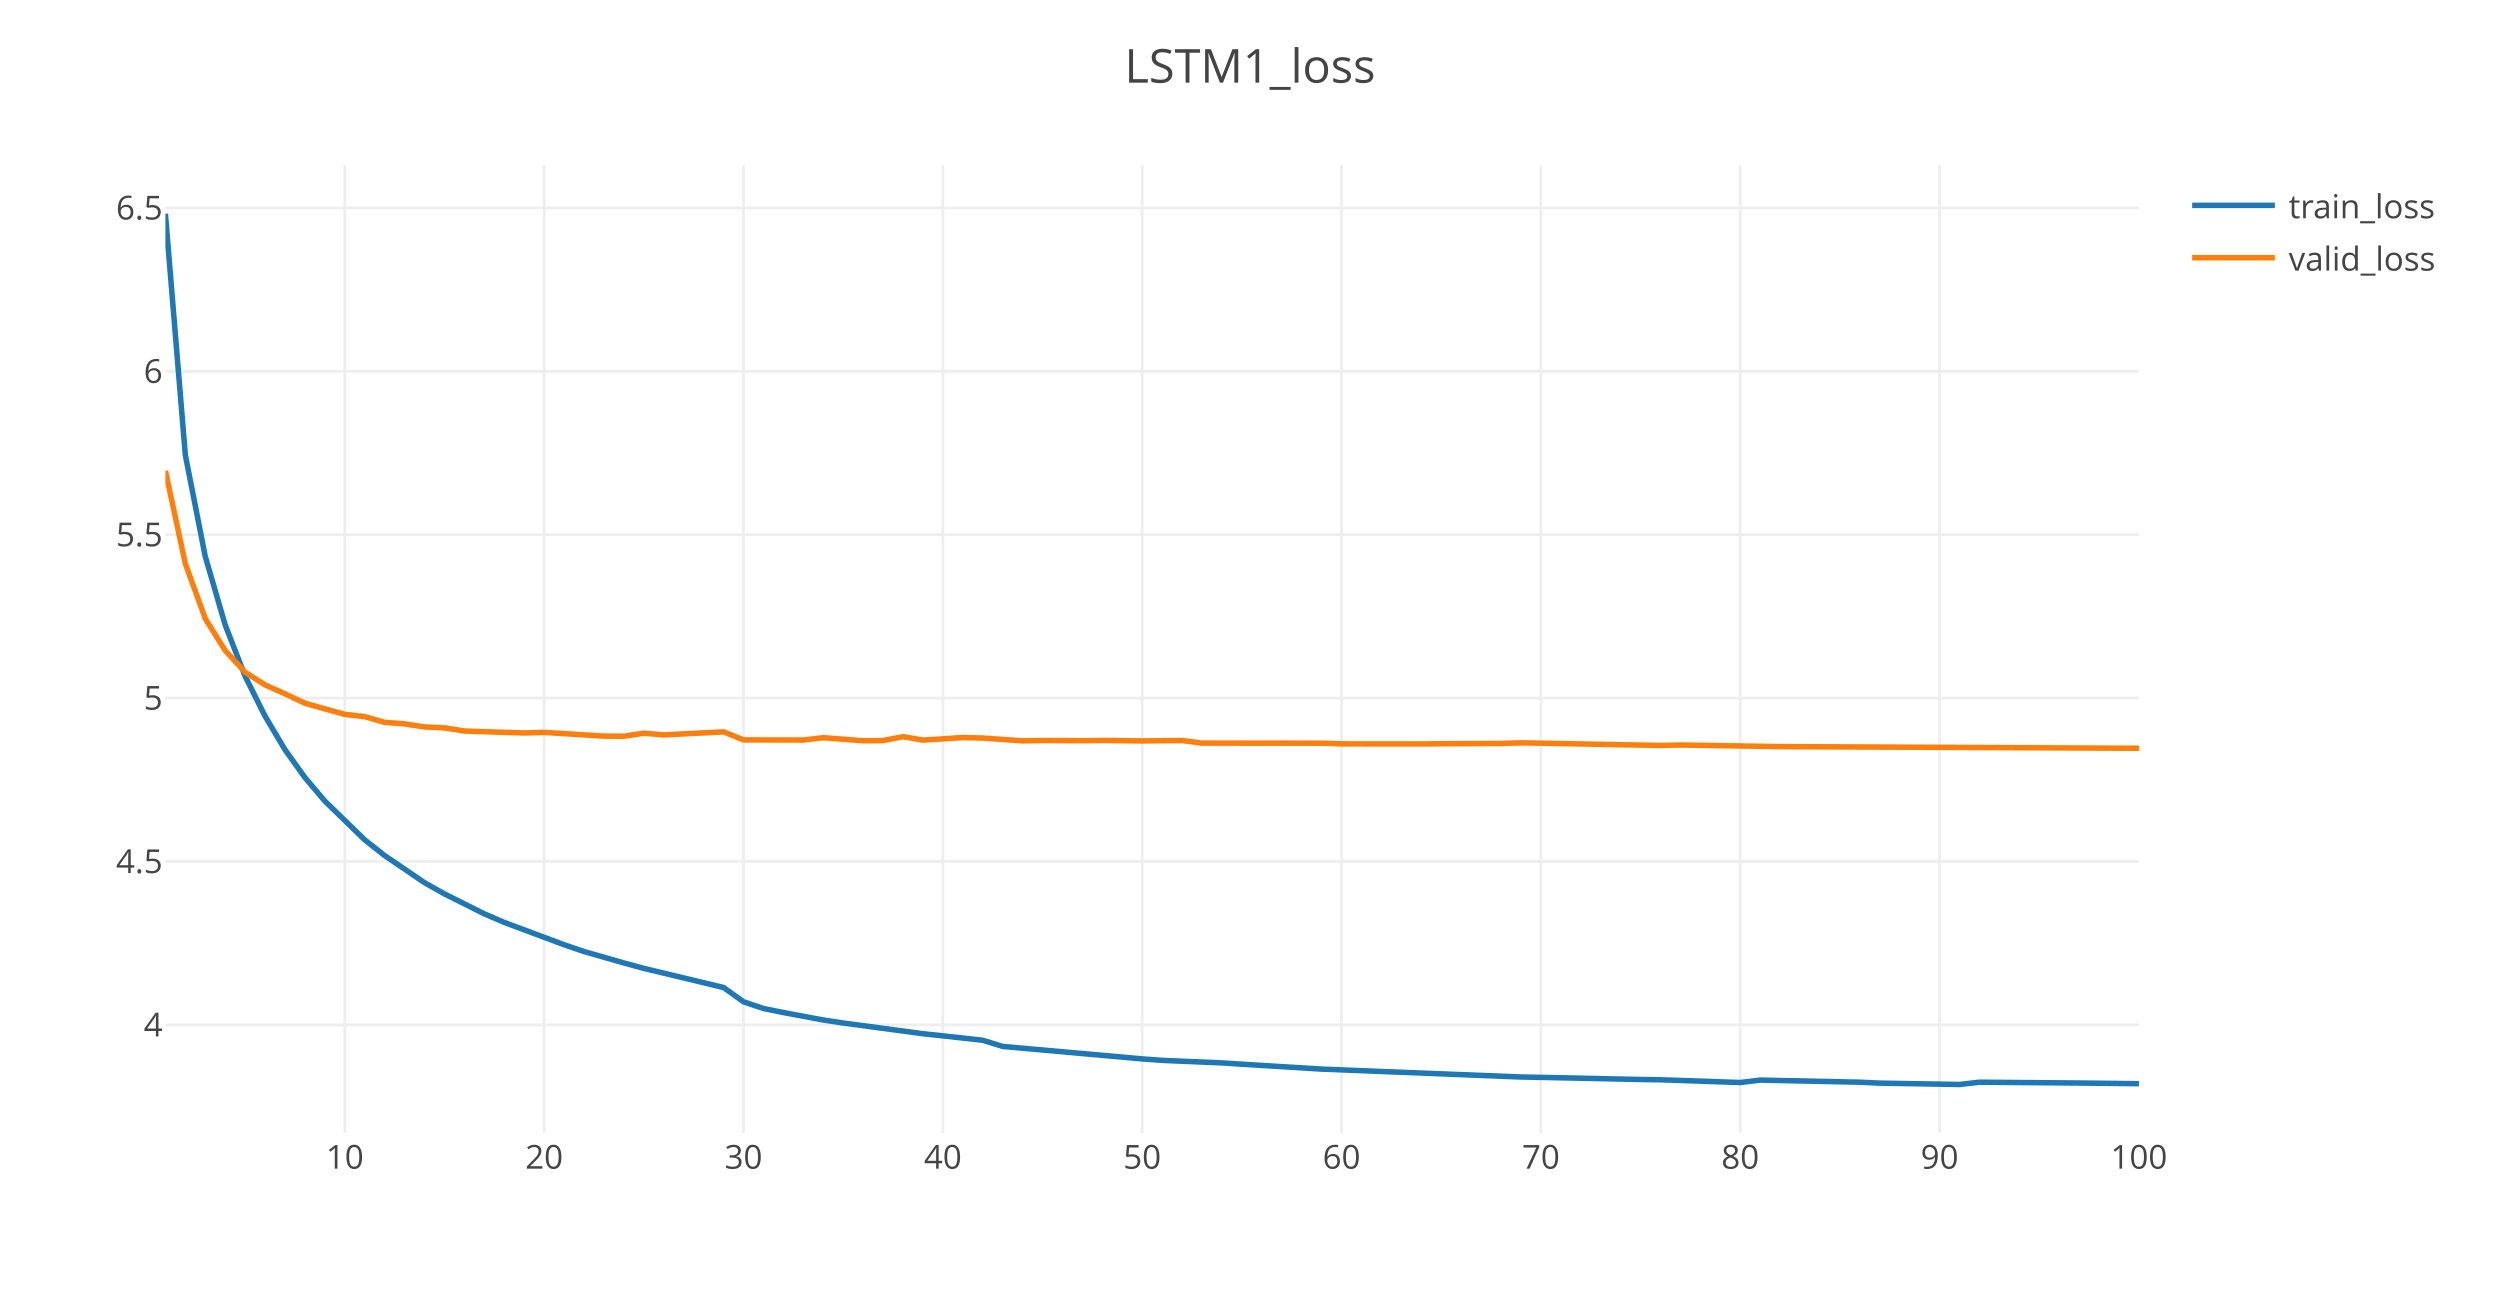
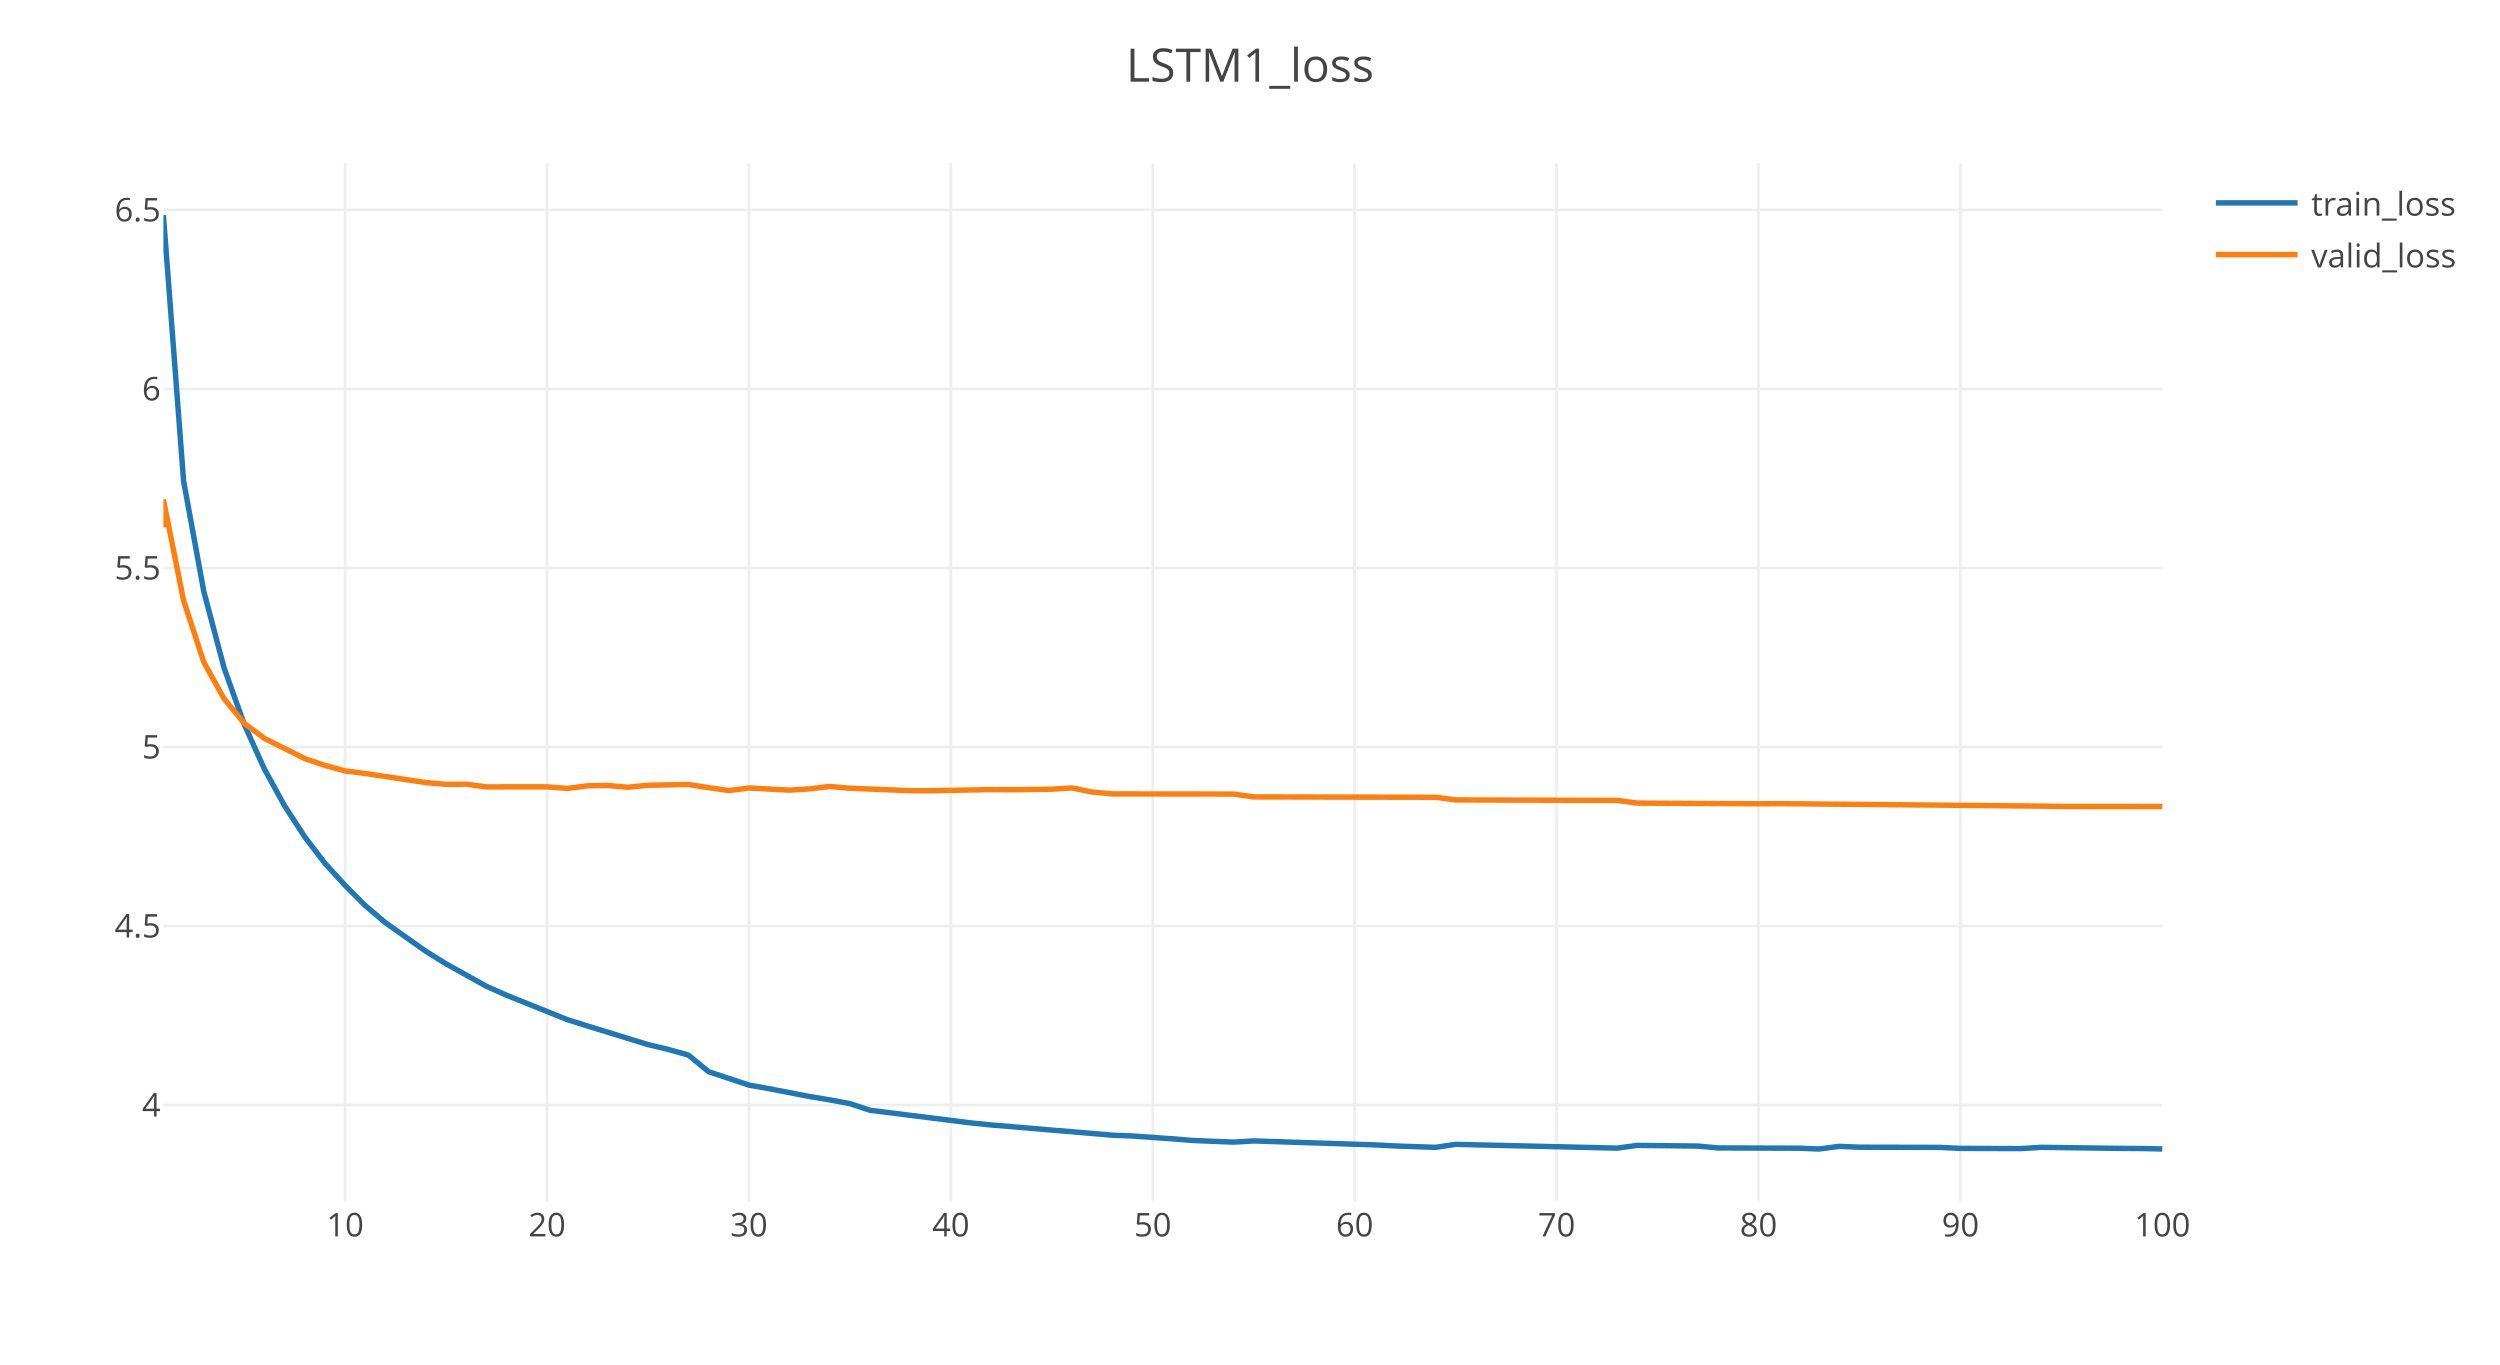
- <svg xmlns="http://www.w3.org/2000/svg" class="main-svg" width="907" height="471" style="" viewBox="0 0 907 471">
-   <rect x="0" y="0" width="907" height="471" style="fill: rgb(255, 255, 255); fill-opacity: 1;" />
-   <defs id="defs-dfcf4b">
+ <svg xmlns="http://www.w3.org/2000/svg" class="main-svg" width="918" height="501" style="" viewBox="0 0 918 501">
+   <rect x="0" y="0" width="918" height="501" style="fill: rgb(255, 255, 255); fill-opacity: 1;" />
+   <defs id="defs-49366e">
    <g class="clips">
-       <clipPath id="clipdfcf4bxyplot" class="plotclip">
-         <rect width="716" height="351" />
+       <clipPath id="clip49366exyplot" class="plotclip">
+         <rect width="734" height="381" />
      </clipPath>
-       <clipPath class="axesclip" id="clipdfcf4bx">
-         <rect x="60" y="0" width="716" height="471" />
+       <clipPath class="axesclip" id="clip49366ex">
+         <rect x="60" y="0" width="734" height="501" />
      </clipPath>
-       <clipPath class="axesclip" id="clipdfcf4by">
-         <rect x="0" y="60" width="907" height="351" />
+       <clipPath class="axesclip" id="clip49366ey">
+         <rect x="0" y="60" width="918" height="381" />
      </clipPath>
-       <clipPath class="axesclip" id="clipdfcf4bxy">
-         <rect x="60" y="60" width="716" height="351" />
+       <clipPath class="axesclip" id="clip49366exy">
+         <rect x="60" y="60" width="734" height="381" />
      </clipPath>
    </g>
    <g class="gradients" />
  </defs>
  <g class="bglayer" />
  <g class="layer-below">
    <g class="imagelayer" />
    <g class="shapelayer" />
  </g>
  <g class="cartesianlayer">
    <g class="subplot xy">
      <g class="layer-subplot">
        <g class="shapelayer" />
        <g class="imagelayer" />
      </g>
      <g class="gridlayer">
        <g class="x">
-           <path class="xgrid crisp" transform="translate(125.09,0)" d="M0,60v351" style="stroke: rgb(238, 238, 238); stroke-opacity: 1; stroke-width: 1px;" />
-           <path class="xgrid crisp" transform="translate(197.41,0)" d="M0,60v351" style="stroke: rgb(238, 238, 238); stroke-opacity: 1; stroke-width: 1px;" />
-           <path class="xgrid crisp" transform="translate(269.74,0)" d="M0,60v351" style="stroke: rgb(238, 238, 238); stroke-opacity: 1; stroke-width: 1px;" />
-           <path class="xgrid crisp" transform="translate(342.06,0)" d="M0,60v351" style="stroke: rgb(238, 238, 238); stroke-opacity: 1; stroke-width: 1px;" />
-           <path class="xgrid crisp" transform="translate(414.38,0)" d="M0,60v351" style="stroke: rgb(238, 238, 238); stroke-opacity: 1; stroke-width: 1px;" />
-           <path class="xgrid crisp" transform="translate(486.71,0)" d="M0,60v351" style="stroke: rgb(238, 238, 238); stroke-opacity: 1; stroke-width: 1px;" />
-           <path class="xgrid crisp" transform="translate(559.03,0)" d="M0,60v351" style="stroke: rgb(238, 238, 238); stroke-opacity: 1; stroke-width: 1px;" />
-           <path class="xgrid crisp" transform="translate(631.35,0)" d="M0,60v351" style="stroke: rgb(238, 238, 238); stroke-opacity: 1; stroke-width: 1px;" />
-           <path class="xgrid crisp" transform="translate(703.68,0)" d="M0,60v351" style="stroke: rgb(238, 238, 238); stroke-opacity: 1; stroke-width: 1px;" />
+           <path class="xgrid crisp" transform="translate(126.73,0)" d="M0,60v381" style="stroke: rgb(238, 238, 238); stroke-opacity: 1; stroke-width: 1px;" />
+           <path class="xgrid crisp" transform="translate(200.87,0)" d="M0,60v381" style="stroke: rgb(238, 238, 238); stroke-opacity: 1; stroke-width: 1px;" />
+           <path class="xgrid crisp" transform="translate(275.01,0)" d="M0,60v381" style="stroke: rgb(238, 238, 238); stroke-opacity: 1; stroke-width: 1px;" />
+           <path class="xgrid crisp" transform="translate(349.15,0)" d="M0,60v381" style="stroke: rgb(238, 238, 238); stroke-opacity: 1; stroke-width: 1px;" />
+           <path class="xgrid crisp" transform="translate(423.29,0)" d="M0,60v381" style="stroke: rgb(238, 238, 238); stroke-opacity: 1; stroke-width: 1px;" />
+           <path class="xgrid crisp" transform="translate(497.43,0)" d="M0,60v381" style="stroke: rgb(238, 238, 238); stroke-opacity: 1; stroke-width: 1px;" />
+           <path class="xgrid crisp" transform="translate(571.58,0)" d="M0,60v381" style="stroke: rgb(238, 238, 238); stroke-opacity: 1; stroke-width: 1px;" />
+           <path class="xgrid crisp" transform="translate(645.72,0)" d="M0,60v381" style="stroke: rgb(238, 238, 238); stroke-opacity: 1; stroke-width: 1px;" />
+           <path class="xgrid crisp" transform="translate(719.86,0)" d="M0,60v381" style="stroke: rgb(238, 238, 238); stroke-opacity: 1; stroke-width: 1px;" />
        </g>
        <g class="y">
-           <path class="ygrid crisp" transform="translate(0,371.82)" d="M60,0h716" style="stroke: rgb(238, 238, 238); stroke-opacity: 1; stroke-width: 1px;" />
-           <path class="ygrid crisp" transform="translate(0,312.54)" d="M60,0h716" style="stroke: rgb(238, 238, 238); stroke-opacity: 1; stroke-width: 1px;" />
-           <path class="ygrid crisp" transform="translate(0,253.26)" d="M60,0h716" style="stroke: rgb(238, 238, 238); stroke-opacity: 1; stroke-width: 1px;" />
-           <path class="ygrid crisp" transform="translate(0,193.98)" d="M60,0h716" style="stroke: rgb(238, 238, 238); stroke-opacity: 1; stroke-width: 1px;" />
-           <path class="ygrid crisp" transform="translate(0,134.71)" d="M60,0h716" style="stroke: rgb(238, 238, 238); stroke-opacity: 1; stroke-width: 1px;" />
-           <path class="ygrid crisp" transform="translate(0,75.43)" d="M60,0h716" style="stroke: rgb(238, 238, 238); stroke-opacity: 1; stroke-width: 1px;" />
+           <path class="ygrid crisp" transform="translate(0,405.78)" d="M60,0h734" style="stroke: rgb(238, 238, 238); stroke-opacity: 1; stroke-width: 1px;" />
+           <path class="ygrid crisp" transform="translate(0,340.04)" d="M60,0h734" style="stroke: rgb(238, 238, 238); stroke-opacity: 1; stroke-width: 1px;" />
+           <path class="ygrid crisp" transform="translate(0,274.3)" d="M60,0h734" style="stroke: rgb(238, 238, 238); stroke-opacity: 1; stroke-width: 1px;" />
+           <path class="ygrid crisp" transform="translate(0,208.57)" d="M60,0h734" style="stroke: rgb(238, 238, 238); stroke-opacity: 1; stroke-width: 1px;" />
+           <path class="ygrid crisp" transform="translate(0,142.83)" d="M60,0h734" style="stroke: rgb(238, 238, 238); stroke-opacity: 1; stroke-width: 1px;" />
+           <path class="ygrid crisp" transform="translate(0,77.09)" d="M60,0h734" style="stroke: rgb(238, 238, 238); stroke-opacity: 1; stroke-width: 1px;" />
        </g>
      </g>
      <g class="zerolinelayer" />
      <path class="xlines-below" />
      <path class="ylines-below" />
      <g class="overlines-below" />
      <g class="xaxislayer-below" />
      <g class="yaxislayer-below" />
      <g class="overaxes-below" />
-       <g class="plot" transform="translate(60,60)" clip-path="url('#clipdfcf4bxyplot')">
+       <g class="plot" transform="translate(60,60)" clip-path="url('#clip49366exyplot')">
        <g class="scatterlayer mlayer">
-           <g class="trace scatter tracee3a775" style="stroke-miterlimit: 2; opacity: 1;">
+           <g class="trace scatter trace95e9bc" style="stroke-miterlimit: 2; opacity: 1;">
            <g class="fills" />
            <g class="errorbars" />
            <g class="lines">
-               <path class="js-line" d="M0,17.55L7.23,105.04L14.46,141.87L21.7,166.73L28.93,185.33L36.16,199.82L43.39,211.99L50.63,222.09L57.86,230.64L72.32,244.7L79.56,250.41L94.02,260.24L101.25,264.31L115.72,271.55L122.95,274.66L144.65,282.75L151.88,285.22L166.34,289.37L173.58,291.33L202.51,298.27L209.74,303.45L216.97,305.88L224.2,307.35L238.67,310.06L245.9,311.15L274.83,315.04L282.06,315.81L296.53,317.4L303.76,319.65L354.38,324.17L361.62,324.7L383.31,325.62L390.55,326.09L412.24,327.42L419.47,327.87L491.8,330.74L499.03,330.87L535.19,331.64L542.42,331.74L571.35,332.74L578.59,331.86L614.75,332.62L621.98,332.96L650.91,333.45L658.14,332.62L694.3,332.92L701.54,333L716,333.17" style="vector-effect: non-scaling-stroke; fill: none; stroke: rgb(31, 119, 180); stroke-opacity: 1; stroke-width: 2px; opacity: 1;" />
+               <path class="js-line" d="M0,30.17L0,19.05L7.41,116.6L14.83,157.15L22.24,185.12L29.66,205.93L37.07,222.35L44.48,235.87L51.9,247.3L59.31,257L66.73,265.12L74.14,272.55L81.56,278.83L96.38,289.32L103.8,293.92L118.63,302.18L126.04,305.47L148.28,314.4L155.7,316.73L177.94,323.58L185.35,325.34L192.77,327.42L200.18,333.52L215.01,338.45L222.42,339.77L237.25,342.64L244.67,343.87L252.08,345.25L259.49,347.7L296.57,352.34L303.98,353.09L348.46,356.84L355.88,357.14L370.71,358.19L378.12,358.79L392.95,359.39L400.36,358.95L444.85,360.4L452.26,360.79L467.09,361.31L474.51,360.21L533.82,361.59L541.23,360.59L563.47,360.84L570.89,361.52L600.55,361.62L607.96,361.92L615.37,360.94L622.79,361.25L652.44,361.32L659.86,361.69L682.1,361.76L689.52,361.3L719.17,361.69L726.59,361.74L734,361.9" style="vector-effect: non-scaling-stroke; fill: none; stroke: rgb(31, 119, 180); stroke-opacity: 1; stroke-width: 2px; opacity: 1;" />
            </g>
            <g class="points" />
            <g class="text" />
          </g>
-           <g class="trace scatter trace766dca" style="stroke-miterlimit: 2; opacity: 1;">
+           <g class="trace scatter trace8d1aa9" style="stroke-miterlimit: 2; opacity: 1;">
            <g class="fills" />
            <g class="errorbars" />
            <g class="lines">
-               <path class="js-line" d="M0,110.81L7.23,144.51L14.46,164.43L21.7,176.02L28.93,183.9L36.16,188.49L43.39,191.72L50.63,195.13L57.86,197.19L65.09,199.17L72.32,200.01L79.56,202.07L86.79,202.63L94.02,203.74L101.25,204.07L108.48,205.22L115.72,205.46L130.18,205.92L137.41,205.71L159.11,207.06L166.34,207.1L173.58,206.01L180.81,206.63L202.51,205.51L209.74,208.43L231.43,208.48L238.67,207.63L253.13,208.75L260.36,208.68L267.6,207.27L274.83,208.51L289.29,207.59L296.53,207.76L310.99,208.78L318.22,208.65L332.69,208.72L339.92,208.63L354.38,208.81L361.62,208.73L368.85,208.66L376.08,209.6L419.47,209.64L426.71,209.87L455.64,209.9L462.87,209.83L484.57,209.73L491.8,209.5L542.42,210.45L549.66,210.29L585.82,210.87L593.05,210.91L716,211.47" style="vector-effect: non-scaling-stroke; fill: none; stroke: rgb(255, 127, 14); stroke-opacity: 1; stroke-width: 2px; opacity: 1;" />
+               <path class="js-line" d="M0,133.66L0,123.45L7.41,160.52L14.83,183.13L22.24,196.51L29.66,205.57L37.07,211.12L51.9,218.56L59.31,221.06L66.73,223.09L74.14,224.04L96.38,227.36L103.8,228.01L111.21,227.96L118.63,228.95L140.87,228.93L148.28,229.51L155.7,228.56L163.11,228.41L170.53,229.08L177.94,228.35L192.77,228.07L200.18,229.22L207.6,230.29L215.01,229.35L229.84,230.14L237.25,229.68L244.67,228.79L252.08,229.44L274.32,230.34L281.74,230.36L303.98,229.94L311.39,230L326.22,229.79L333.64,229.34L341.05,230.84L348.46,231.53L392.95,231.58L400.36,232.62L467.09,232.76L474.51,233.73L533.82,233.91L541.23,234.9L585.72,235.15L593.13,235.1L689.52,236.01L696.93,236.12L734,236.15" style="vector-effect: non-scaling-stroke; fill: none; stroke: rgb(255, 127, 14); stroke-opacity: 1; stroke-width: 2px; opacity: 1;" />
            </g>
            <g class="points" />
            <g class="text" />
          </g>
        </g>
      </g>
      <g class="overplot" />
      <path class="xlines-above crisp" d="M0,0" style="fill: none;" />
      <path class="ylines-above crisp" d="M0,0" style="fill: none;" />
      <g class="overlines-above" />
      <g class="xaxislayer-above">
        <g class="xtick">
-           <text text-anchor="middle" x="0" y="424" transform="translate(125.09,0)" style="font-family: 'Open Sans', verdana, arial, sans-serif; font-size: 12px; fill: rgb(68, 68, 68); fill-opacity: 1; white-space: pre;">10</text>
+           <text text-anchor="middle" x="0" y="454" transform="translate(126.73,0)" style="font-family: 'Open Sans', verdana, arial, sans-serif; font-size: 12px; fill: rgb(68, 68, 68); fill-opacity: 1; white-space: pre;">10</text>
        </g>
        <g class="xtick">
-           <text text-anchor="middle" x="0" y="424" transform="translate(197.41,0)" style="font-family: 'Open Sans', verdana, arial, sans-serif; font-size: 12px; fill: rgb(68, 68, 68); fill-opacity: 1; white-space: pre;">20</text>
+           <text text-anchor="middle" x="0" y="454" transform="translate(200.87,0)" style="font-family: 'Open Sans', verdana, arial, sans-serif; font-size: 12px; fill: rgb(68, 68, 68); fill-opacity: 1; white-space: pre;">20</text>
        </g>
        <g class="xtick">
-           <text text-anchor="middle" x="0" y="424" transform="translate(269.74,0)" style="font-family: 'Open Sans', verdana, arial, sans-serif; font-size: 12px; fill: rgb(68, 68, 68); fill-opacity: 1; white-space: pre;">30</text>
+           <text text-anchor="middle" x="0" y="454" transform="translate(275.01,0)" style="font-family: 'Open Sans', verdana, arial, sans-serif; font-size: 12px; fill: rgb(68, 68, 68); fill-opacity: 1; white-space: pre;">30</text>
        </g>
        <g class="xtick">
-           <text text-anchor="middle" x="0" y="424" transform="translate(342.06,0)" style="font-family: 'Open Sans', verdana, arial, sans-serif; font-size: 12px; fill: rgb(68, 68, 68); fill-opacity: 1; white-space: pre;">40</text>
+           <text text-anchor="middle" x="0" y="454" transform="translate(349.15,0)" style="font-family: 'Open Sans', verdana, arial, sans-serif; font-size: 12px; fill: rgb(68, 68, 68); fill-opacity: 1; white-space: pre;">40</text>
        </g>
        <g class="xtick">
-           <text text-anchor="middle" x="0" y="424" transform="translate(414.38,0)" style="font-family: 'Open Sans', verdana, arial, sans-serif; font-size: 12px; fill: rgb(68, 68, 68); fill-opacity: 1; white-space: pre;">50</text>
+           <text text-anchor="middle" x="0" y="454" transform="translate(423.29,0)" style="font-family: 'Open Sans', verdana, arial, sans-serif; font-size: 12px; fill: rgb(68, 68, 68); fill-opacity: 1; white-space: pre;">50</text>
        </g>
        <g class="xtick">
-           <text text-anchor="middle" x="0" y="424" transform="translate(486.71,0)" style="font-family: 'Open Sans', verdana, arial, sans-serif; font-size: 12px; fill: rgb(68, 68, 68); fill-opacity: 1; white-space: pre;">60</text>
+           <text text-anchor="middle" x="0" y="454" transform="translate(497.43,0)" style="font-family: 'Open Sans', verdana, arial, sans-serif; font-size: 12px; fill: rgb(68, 68, 68); fill-opacity: 1; white-space: pre;">60</text>
        </g>
        <g class="xtick">
-           <text text-anchor="middle" x="0" y="424" transform="translate(559.03,0)" style="font-family: 'Open Sans', verdana, arial, sans-serif; font-size: 12px; fill: rgb(68, 68, 68); fill-opacity: 1; white-space: pre;">70</text>
+           <text text-anchor="middle" x="0" y="454" transform="translate(571.58,0)" style="font-family: 'Open Sans', verdana, arial, sans-serif; font-size: 12px; fill: rgb(68, 68, 68); fill-opacity: 1; white-space: pre;">70</text>
        </g>
        <g class="xtick">
-           <text text-anchor="middle" x="0" y="424" transform="translate(631.35,0)" style="font-family: 'Open Sans', verdana, arial, sans-serif; font-size: 12px; fill: rgb(68, 68, 68); fill-opacity: 1; white-space: pre;">80</text>
+           <text text-anchor="middle" x="0" y="454" transform="translate(645.72,0)" style="font-family: 'Open Sans', verdana, arial, sans-serif; font-size: 12px; fill: rgb(68, 68, 68); fill-opacity: 1; white-space: pre;">80</text>
        </g>
        <g class="xtick">
-           <text text-anchor="middle" x="0" y="424" transform="translate(703.68,0)" style="font-family: 'Open Sans', verdana, arial, sans-serif; font-size: 12px; fill: rgb(68, 68, 68); fill-opacity: 1; white-space: pre;">90</text>
+           <text text-anchor="middle" x="0" y="454" transform="translate(719.86,0)" style="font-family: 'Open Sans', verdana, arial, sans-serif; font-size: 12px; fill: rgb(68, 68, 68); fill-opacity: 1; white-space: pre;">90</text>
        </g>
        <g class="xtick">
-           <text text-anchor="middle" x="0" y="424" transform="translate(776,0)" style="font-family: 'Open Sans', verdana, arial, sans-serif; font-size: 12px; fill: rgb(68, 68, 68); fill-opacity: 1; white-space: pre;">100</text>
+           <text text-anchor="middle" x="0" y="454" transform="translate(794,0)" style="font-family: 'Open Sans', verdana, arial, sans-serif; font-size: 12px; fill: rgb(68, 68, 68); fill-opacity: 1; white-space: pre;">100</text>
        </g>
      </g>
      <g class="yaxislayer-above">
        <g class="ytick">
-           <text text-anchor="end" x="59" y="4.2" transform="translate(0,371.82)" style="font-family: 'Open Sans', verdana, arial, sans-serif; font-size: 12px; fill: rgb(68, 68, 68); fill-opacity: 1; white-space: pre;">4</text>
+           <text text-anchor="end" x="59" y="4.2" transform="translate(0,405.78)" style="font-family: 'Open Sans', verdana, arial, sans-serif; font-size: 12px; fill: rgb(68, 68, 68); fill-opacity: 1; white-space: pre;">4</text>
        </g>
        <g class="ytick">
-           <text text-anchor="end" x="59" y="4.2" transform="translate(0,312.54)" style="font-family: 'Open Sans', verdana, arial, sans-serif; font-size: 12px; fill: rgb(68, 68, 68); fill-opacity: 1; white-space: pre;">4.5</text>
+           <text text-anchor="end" x="59" y="4.2" transform="translate(0,340.04)" style="font-family: 'Open Sans', verdana, arial, sans-serif; font-size: 12px; fill: rgb(68, 68, 68); fill-opacity: 1; white-space: pre;">4.5</text>
        </g>
        <g class="ytick">
-           <text text-anchor="end" x="59" y="4.2" transform="translate(0,253.26)" style="font-family: 'Open Sans', verdana, arial, sans-serif; font-size: 12px; fill: rgb(68, 68, 68); fill-opacity: 1; white-space: pre;">5</text>
+           <text text-anchor="end" x="59" y="4.2" transform="translate(0,274.3)" style="font-family: 'Open Sans', verdana, arial, sans-serif; font-size: 12px; fill: rgb(68, 68, 68); fill-opacity: 1; white-space: pre;">5</text>
        </g>
        <g class="ytick">
-           <text text-anchor="end" x="59" y="4.2" transform="translate(0,193.98)" style="font-family: 'Open Sans', verdana, arial, sans-serif; font-size: 12px; fill: rgb(68, 68, 68); fill-opacity: 1; white-space: pre;">5.5</text>
+           <text text-anchor="end" x="59" y="4.2" transform="translate(0,208.57)" style="font-family: 'Open Sans', verdana, arial, sans-serif; font-size: 12px; fill: rgb(68, 68, 68); fill-opacity: 1; white-space: pre;">5.5</text>
        </g>
        <g class="ytick">
-           <text text-anchor="end" x="59" y="4.2" transform="translate(0,134.71)" style="font-family: 'Open Sans', verdana, arial, sans-serif; font-size: 12px; fill: rgb(68, 68, 68); fill-opacity: 1; white-space: pre;">6</text>
+           <text text-anchor="end" x="59" y="4.2" transform="translate(0,142.83)" style="font-family: 'Open Sans', verdana, arial, sans-serif; font-size: 12px; fill: rgb(68, 68, 68); fill-opacity: 1; white-space: pre;">6</text>
        </g>
        <g class="ytick">
-           <text text-anchor="end" x="59" y="4.2" transform="translate(0,75.43)" style="font-family: 'Open Sans', verdana, arial, sans-serif; font-size: 12px; fill: rgb(68, 68, 68); fill-opacity: 1; white-space: pre;">6.5</text>
+           <text text-anchor="end" x="59" y="4.2" transform="translate(0,77.09)" style="font-family: 'Open Sans', verdana, arial, sans-serif; font-size: 12px; fill: rgb(68, 68, 68); fill-opacity: 1; white-space: pre;">6.5</text>
        </g>
      </g>
      <g class="overaxes-above" />
    </g>
  </g>
  <g class="polarlayer" />
  <g class="ternarylayer" />
  <g class="geolayer" />
  <g class="funnelarealayer" />
  <g class="pielayer" />
  <g class="treemaplayer" />
  <g class="sunburstlayer" />
  <g class="glimages" />
-   <defs id="topdefs-dfcf4b">
+   <defs id="topdefs-49366e">
    <g class="clips" />
-     <clipPath id="legenddfcf4b">
-       <rect width="105" height="48" x="0" y="0" />
+     <clipPath id="legend49366e">
+       <rect width="97" height="48" x="0" y="0" />
    </clipPath>
  </defs>
  <g class="layer-above">
    <g class="imagelayer" />
    <g class="shapelayer" />
  </g>
  <g class="infolayer">
-     <g class="legend" pointer-events="all" transform="translate(790.32,60)">
-       <rect class="bg" shape-rendering="crispEdges" width="105" height="48" x="0" y="0" style="stroke: rgb(68, 68, 68); stroke-opacity: 1; fill: rgb(255, 255, 255); fill-opacity: 1; stroke-width: 0px;" />
-       <g class="scrollbox" transform="" clip-path="url('#legenddfcf4b')">
+     <g class="legend" pointer-events="all" transform="translate(808.68,60)">
+       <rect class="bg" shape-rendering="crispEdges" width="97" height="48" x="0" y="0" style="stroke: rgb(68, 68, 68); stroke-opacity: 1; fill: rgb(255, 255, 255); fill-opacity: 1; stroke-width: 0px;" />
+       <g class="scrollbox" transform="" clip-path="url('#legend49366e')">
        <g class="groups">
          <g class="traces" transform="translate(0,14.5)" style="opacity: 1;">
            <text class="legendtext" text-anchor="start" x="40" y="4.68" style="font-family: 'Open Sans', verdana, arial, sans-serif; font-size: 12px; fill: rgb(68, 68, 68); fill-opacity: 1; white-space: pre;">train_loss</text>
            <g class="layers" style="opacity: 1;">
              <g class="legendfill" />
              <g class="legendlines">
                <path class="js-line" d="M5,0h30" style="fill: none; stroke: rgb(31, 119, 180); stroke-opacity: 1; stroke-width: 2px;" />
              </g>
              <g class="legendsymbols">
                <g class="legendpoints" />
              </g>
            </g>
-             <rect class="legendtoggle" x="0" y="-9.5" width="99.594" height="19" style="fill: rgb(0, 0, 0); fill-opacity: 0;" />
+             <rect class="legendtoggle" x="0" y="-9.5" width="91.531" height="19" style="fill: rgb(0, 0, 0); fill-opacity: 0;" />
          </g>
          <g class="traces" transform="translate(0,33.5)" style="opacity: 1;">
            <text class="legendtext" text-anchor="start" x="40" y="4.68" style="font-family: 'Open Sans', verdana, arial, sans-serif; font-size: 12px; fill: rgb(68, 68, 68); fill-opacity: 1; white-space: pre;">valid_loss</text>
            <g class="layers" style="opacity: 1;">
              <g class="legendfill" />
              <g class="legendlines">
                <path class="js-line" d="M5,0h30" style="fill: none; stroke: rgb(255, 127, 14); stroke-opacity: 1; stroke-width: 2px;" />
              </g>
              <g class="legendsymbols">
                <g class="legendpoints" />
              </g>
            </g>
-             <rect class="legendtoggle" x="0" y="-9.5" width="99.594" height="19" style="fill: rgb(0, 0, 0); fill-opacity: 0;" />
+             <rect class="legendtoggle" x="0" y="-9.5" width="91.531" height="19" style="fill: rgb(0, 0, 0); fill-opacity: 0;" />
          </g>
        </g>
      </g>
      <rect class="scrollbar" rx="20" ry="3" width="0" height="0" x="0" y="0" style="fill: rgb(128, 139, 164); fill-opacity: 1;" />
    </g>
    <g class="g-gtitle">
-       <text class="gtitle" x="453.5" y="30" text-anchor="middle" dy="0em" style="font-family: 'Open Sans', verdana, arial, sans-serif; font-size: 17px; fill: rgb(68, 68, 68); opacity: 1; font-weight: normal; white-space: pre;">LSTM1_loss</text>
+       <text class="gtitle" x="459" y="30" text-anchor="middle" dy="0em" style="font-family: 'Open Sans', verdana, arial, sans-serif; font-size: 17px; fill: rgb(68, 68, 68); opacity: 1; font-weight: normal; white-space: pre;">LSTM1_loss</text>
    </g>
    <g class="g-xtitle" />
    <g class="g-ytitle" />
  </g>
</svg>
